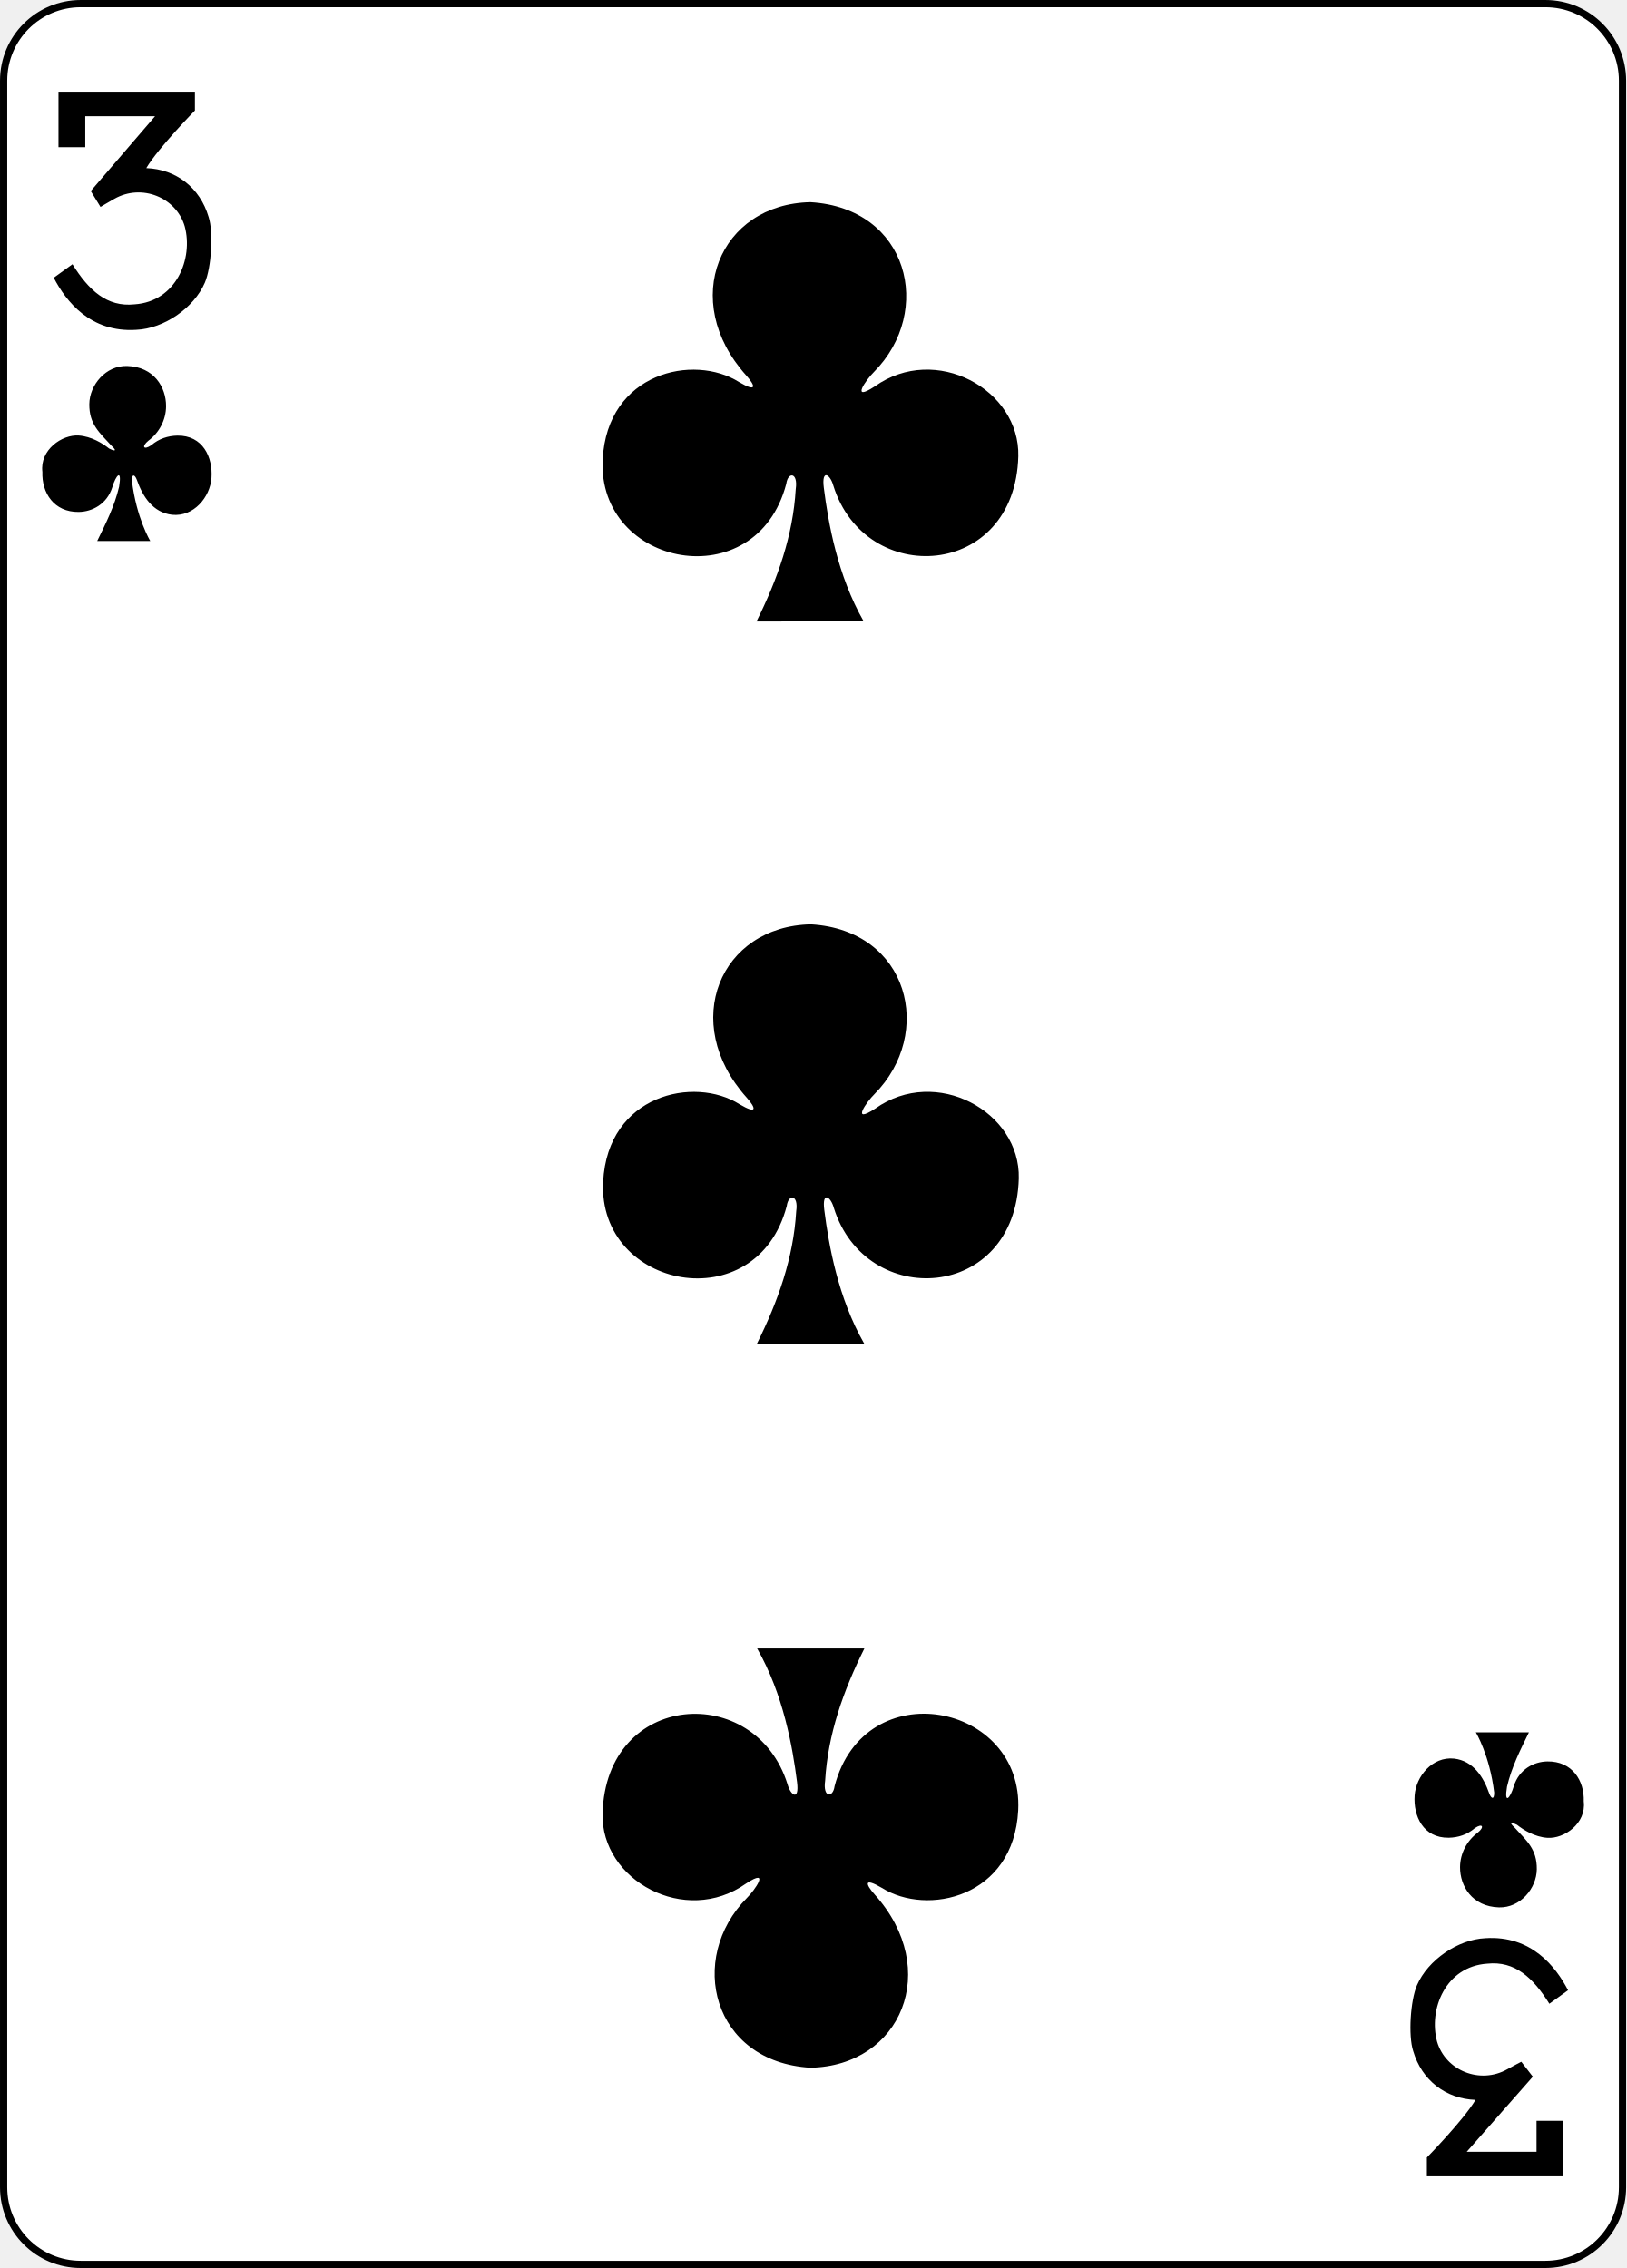
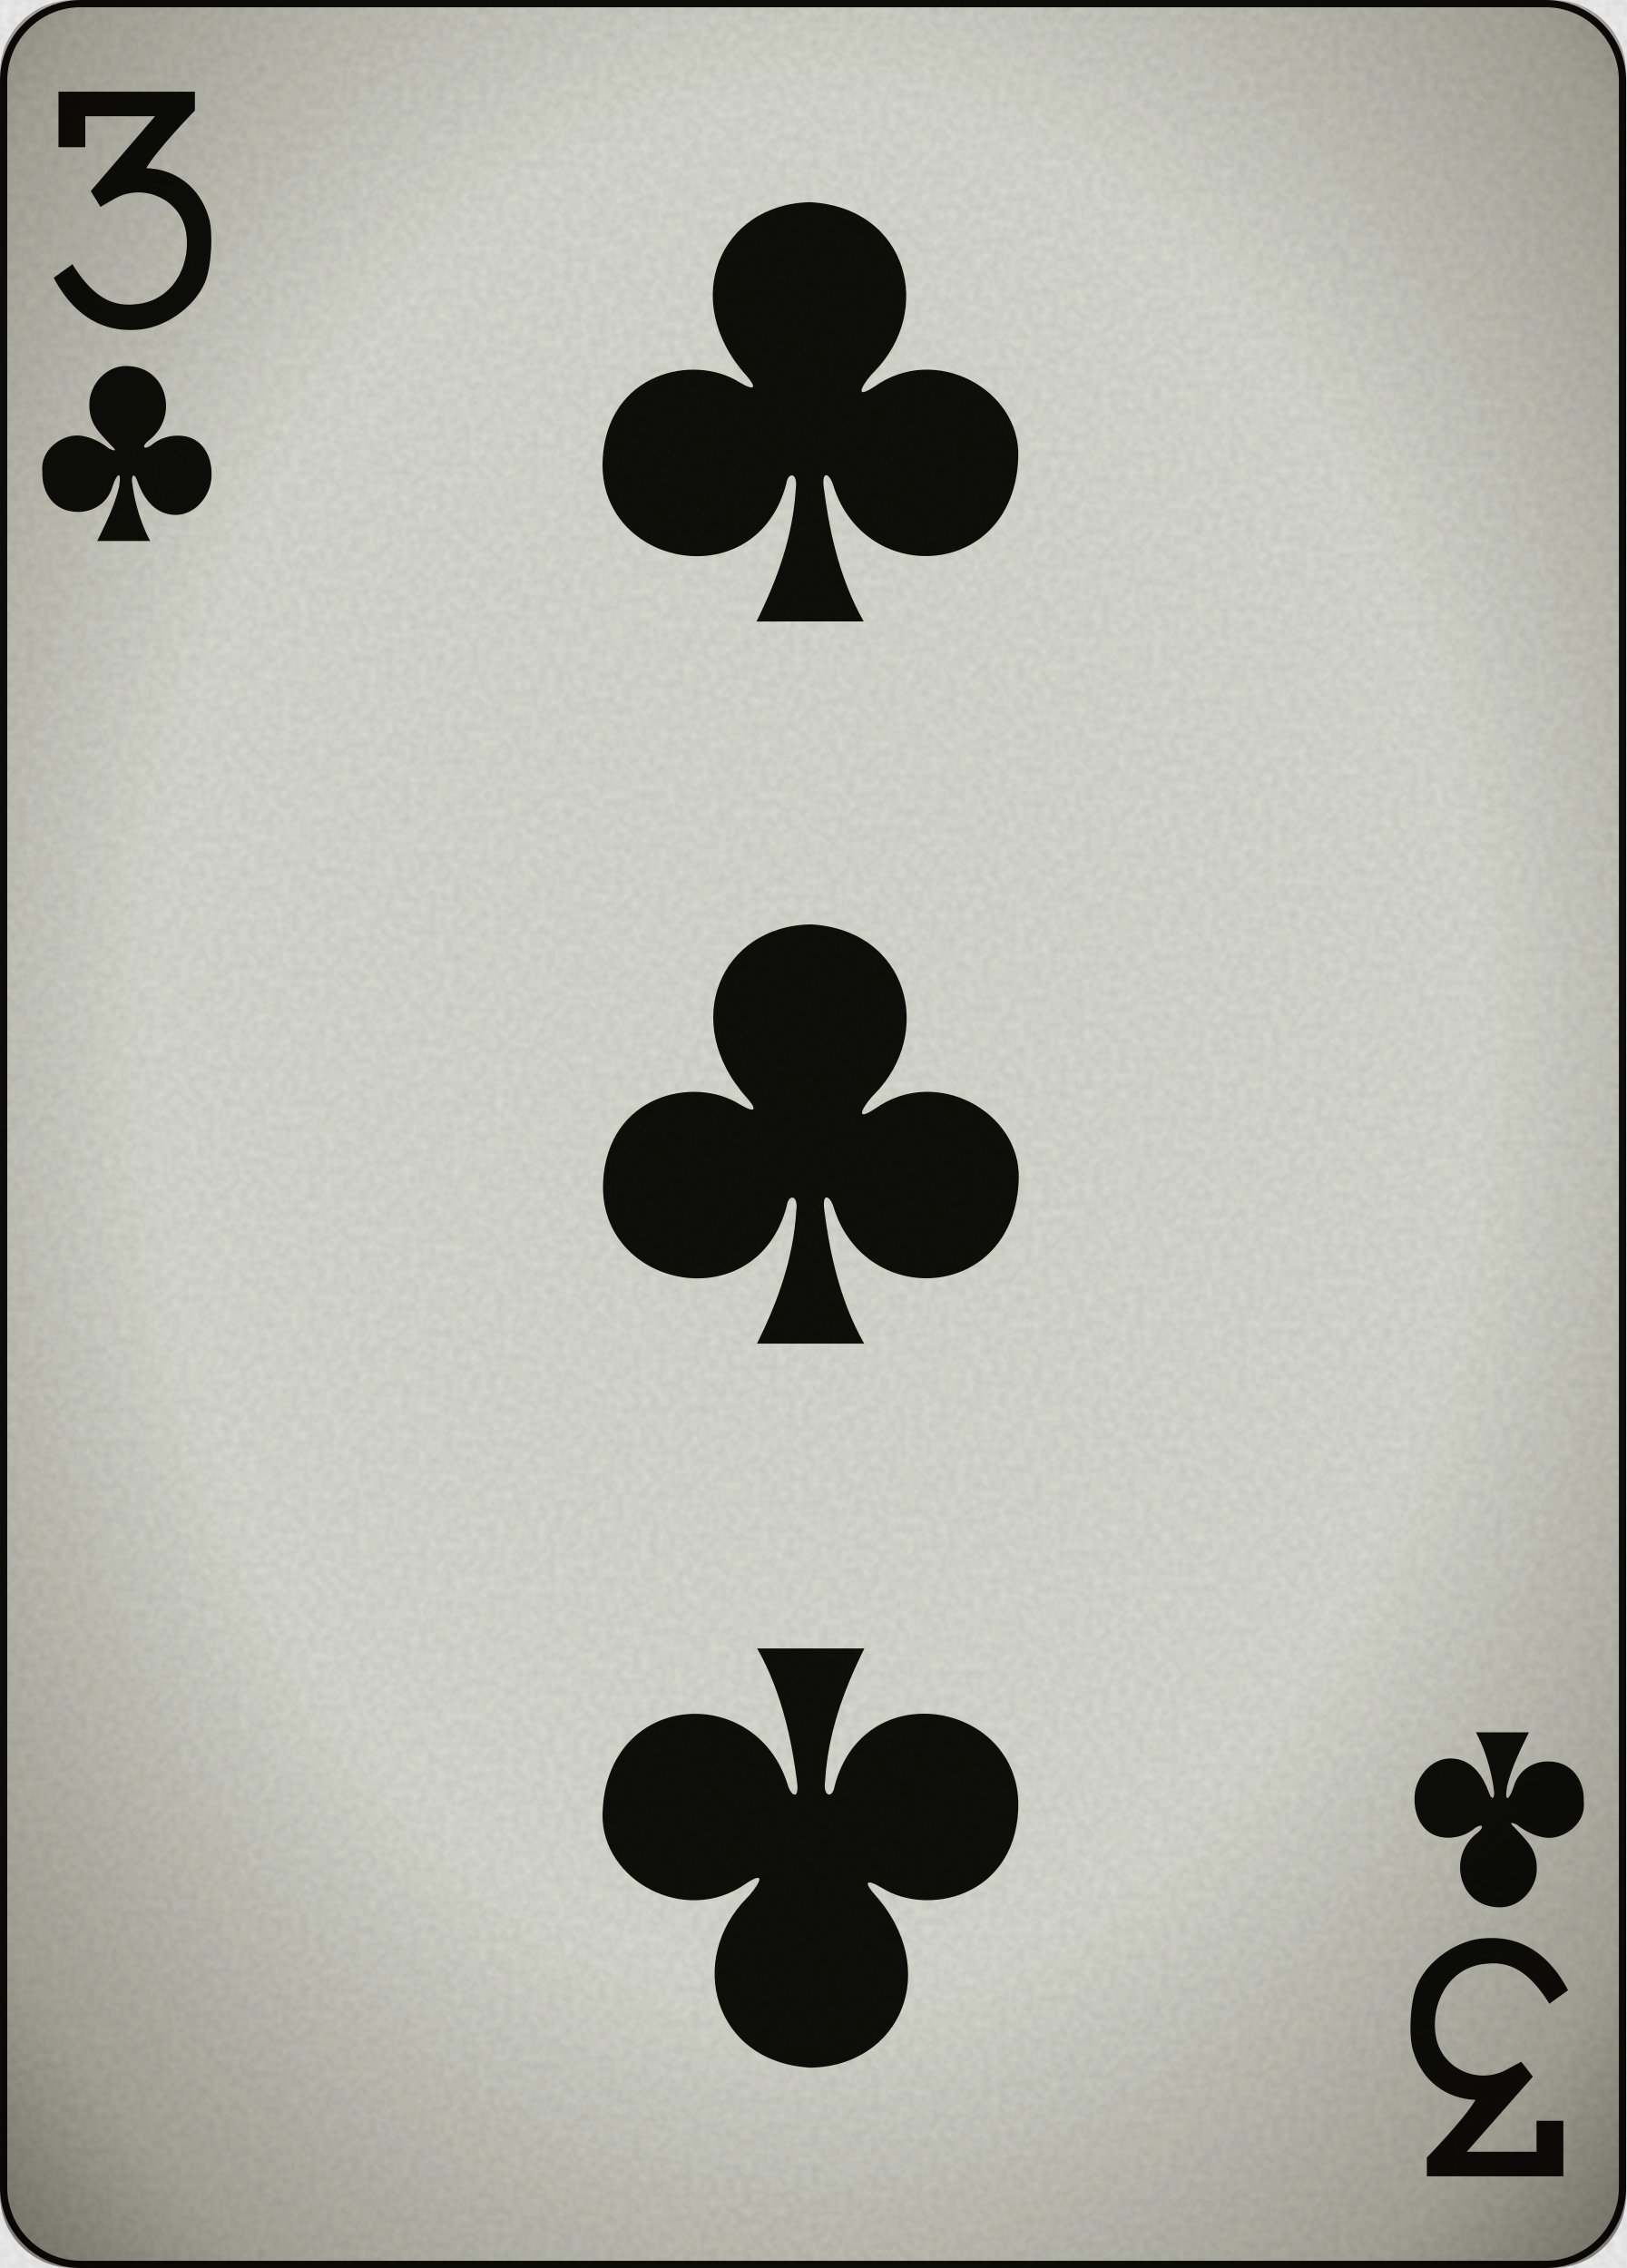
<svg xmlns="http://www.w3.org/2000/svg" width="224.225" height="312.808" id="svg4423" version="1.1">
-   <defs id="defs4425" />
-   <g id="layer1" transform="translate(-259.9348,-369.7772)">
+   <defs id="defs4425">
+     <filter id="envejecido" x="-15%" y="-15%" width="130%" height="130%" color-interpolation-filters="sRGB">
+       <feColorMatrix in="SourceGraphic" type="matrix" values="0.62 0.12 0.05 0 0.06                 0.05 0.70 0.05 0 0.06                 0.00 0.06 0.72 0 0.04                 0    0    0    1 0" result="warm" />
+       <feTurbulence type="fractalNoise" baseFrequency="0.85" numOctaves="2" seed="11" result="noise" />
+       <feColorMatrix in="noise" type="matrix" values="0 0 0 0 0                 0 0 0 0 0                 0 0 0 0 0                 0 0 0 0.10 0" result="noiseAlpha" />
+       <feComposite in="noiseAlpha" in2="warm" operator="over" result="grained" />
+     </filter>
+     <radialGradient id="vignette-grad" cx="50%" cy="46%" r="75%">
+       <stop offset="55%" stop-color="#2a1a0a" stop-opacity="0" />
+       <stop offset="85%" stop-color="#2a1a0a" stop-opacity="0.28" />
+       <stop offset="100%" stop-color="#160d05" stop-opacity="0.55" />
+     </radialGradient>
+   </defs>
+   <g id="layer1" transform="translate(-259.9348,-369.7772)" filter="url(#envejecido)">
    <g transform="translate(-1160.768,92.13511)" style="display:inline" id="g3797">
      <g id="g6673">
        <g id="g8353" style="stroke:#000000;stroke-opacity:1">
          <g id="g8890-2" style="display:inline;stroke:#000000;stroke-opacity:1" transform="translate(-5059.956,3024.952)">
            <rect ry="10.63" rx="10.63" style="display:inline;fill:#ffffff;fill-opacity:1;stroke:#000000;stroke-width:0.997;stroke-miterlimit:4;stroke-dasharray:none;stroke-opacity:1" id="rect6351-1" width="223.228" height="311.811" x="6481.158" y="-2746.811" />
            <g id="g8582-6" transform="matrix(0.3010621,0,0,0.3010621,5635.595,-1948.954)" style="stroke:#000000;stroke-opacity:1" />
          </g>
        </g>
        <g id="g6664" transform="matrix(1.012013,0,0,1.012013,-18.71217,-5.214281)">
          <path transform="matrix(0.3010621,0,0,0.3010621,575.6389,1075.997)" id="path7102-8" d="m 2836.664,-2519.891 8.461,-6.112 c 7.354,11.738 15.562,19.474 28.118,18.144 18.845,-1.267 26.649,-20.661 22.704,-35.285 -3.809,-13.103 -19.417,-19.495 -31.815,-12.498 -2.924,1.65 -6.305,3.688 -6.305,3.688 l -4.414,-7.194 29.109,-33.863 -31.59,0 0,14.016 -12.122,0 0,-25.128 61.746,0 0,8.529 c 0,0 -16.538,16.837 -22.013,26.066 13.469,0.49 24.323,8.864 28.208,22.116 2.28,6.97 1.255,22.922 -1.716,29.788 -4.961,11.463 -18.548,20.759 -30.962,21.297 -20.828,1.376 -31.893,-12.961 -37.408,-23.562 z" style="display:inline;fill:#000000;fill-opacity:1" />
          <path transform="matrix(0.3010621,0,0,0.3010621,575.6389,1075.997)" style="display:inline;fill:#000000;fill-opacity:1" d="m 3522.005,-1744.688 -8.461,6.112 c -7.354,-11.738 -15.562,-19.474 -28.118,-18.144 -18.845,1.267 -26.649,20.661 -22.704,35.285 3.809,13.103 19.417,19.495 31.815,12.498 2.924,-1.65 6.305,-3.375 6.305,-3.375 l 5.226,6.757 -29.922,33.988 31.59,0 0,-14.016 12.122,0 0,25.128 -61.746,0 0,-8.529 c 0,0 16.538,-16.837 22.013,-26.066 -13.469,-0.49 -24.323,-8.864 -28.208,-22.116 -2.28,-6.97 -1.255,-22.922 1.716,-29.788 4.961,-11.463 18.548,-20.759 30.962,-21.297 20.828,-1.376 31.893,12.961 37.408,23.562 z" id="path7118-5" />
          <path style="display:inline;fill:#000000;fill-opacity:1" d="m 1525.465,462.617 c 2.879,-5.776 4.976,-11.701 5.348,-18.037 0.342,-2.332 -1.075,-2.371 -1.288,-0.729 -4.076,15.593 -25.763,11.37 -25.017,-3.297 0.605,-11.895 12.419,-14.454 18.582,-10.565 2.434,1.433 2.296,0.575 0.968,-0.912 -9.155,-10.211 -3.61,-23.362 8.761,-23.602 13.38,0.793 16.851,14.87 8.644,23.148 -1.021,0.995 -3.284,4.191 0.123,1.956 8.287,-5.888 19.787,0.443 19.553,9.521 -0.433,16.739 -20.839,17.987 -25.203,4.006 -0.42,-1.55 -1.629,-2.329 -1.295,0.304 0.605,4.767 1.857,11.953 5.437,18.206 z" id="path3255" />
          <path id="path3257" d="m 1525.401,364.195 c 2.879,-5.776 4.976,-11.701 5.348,-18.037 0.342,-2.332 -1.075,-2.371 -1.288,-0.729 -4.076,15.593 -25.763,11.37 -25.017,-3.297 0.605,-11.895 12.419,-14.454 18.582,-10.565 2.434,1.433 2.296,0.575 0.968,-0.912 -9.155,-10.211 -3.61,-23.362 8.761,-23.602 13.38,0.793 16.851,14.87 8.644,23.148 -1.021,0.995 -3.284,4.191 0.123,1.956 8.287,-5.888 19.787,0.443 19.553,9.521 -0.433,16.739 -20.839,17.987 -25.203,4.006 -0.42,-1.55 -1.629,-2.329 -1.295,0.304 0.605,4.767 1.857,11.953 5.437,18.206 z" style="display:inline;fill:#000000;fill-opacity:1" />
          <path style="display:inline;fill:#000000;fill-opacity:1" d="m 1540.103,504.157 c -2.879,5.775 -4.976,11.701 -5.348,18.037 -0.342,2.332 1.075,2.371 1.288,0.729 4.076,-15.593 25.763,-11.37 25.017,3.296 -0.605,11.895 -12.419,14.454 -18.582,10.565 -2.434,-1.433 -2.296,-0.575 -0.968,0.912 9.155,10.211 3.61,23.362 -8.761,23.602 -13.38,-0.793 -16.851,-14.87 -8.644,-23.148 1.021,-0.995 3.284,-4.191 -0.123,-1.956 -8.287,5.888 -19.787,-0.443 -19.553,-9.521 0.433,-16.739 20.839,-17.987 25.203,-4.006 0.42,1.55 1.629,2.329 1.295,-0.304 -0.605,-4.767 -1.857,-11.953 -5.437,-18.206 z" id="path3405" />
          <path id="path3456" d="m 1435.572,353.232 c 1.192,-2.445 2.352,-4.721 2.984,-7.401 0.419,-2.528 -0.438,-1.589 -0.925,0.068 -0.721,2.297 -2.723,3.344 -4.58,3.369 -3.371,0.045 -5.053,-2.604 -4.948,-5.454 -0.368,-2.999 2.671,-5.12 4.962,-4.957 1.722,0.123 3.224,1.052 4.133,1.775 0.596,0.315 1.234,0.455 0.345,-0.358 -1.678,-1.833 -3.077,-2.964 -3.046,-5.711 0.029,-2.579 2.233,-5.268 5.155,-5.184 3.651,0.105 5.312,2.89 5.303,5.481 -0.01,1.888 -0.954,3.626 -2.411,4.703 -0.944,0.766 -0.679,1.34 0.398,0.615 1.035,-0.892 2.267,-1.283 3.545,-1.31 3.49,-0.055 4.855,2.961 4.655,5.764 -0.187,2.626 -2.423,5.328 -5.369,5.022 -2.631,-0.301 -4.013,-2.51 -4.805,-4.777 -0.262,-0.695 -0.676,-0.883 -0.664,0.153 0.608,5.057 2.492,8.204 2.505,8.202 z" style="display:inline;fill:#000000;fill-opacity:1" />
          <path id="path3484" d="m 1630.648,515.59 c -1.192,2.445 -2.352,4.721 -2.984,7.401 -0.419,2.528 0.438,1.589 0.925,-0.068 0.721,-2.297 2.723,-3.344 4.58,-3.369 3.371,-0.045 5.053,2.604 4.948,5.454 0.368,2.999 -2.671,5.12 -4.962,4.957 -1.722,-0.123 -3.224,-1.052 -4.133,-1.775 -0.596,-0.315 -1.234,-0.455 -0.345,0.358 1.678,1.833 3.077,2.964 3.046,5.711 -0.029,2.579 -2.233,5.268 -5.155,5.184 -3.651,-0.105 -5.312,-2.89 -5.303,-5.481 0.01,-1.888 0.954,-3.626 2.411,-4.703 0.944,-0.766 0.679,-1.34 -0.398,-0.615 -1.035,0.892 -2.267,1.283 -3.545,1.31 -3.49,0.055 -4.855,-2.961 -4.655,-5.764 0.187,-2.626 2.423,-5.328 5.369,-5.022 2.631,0.301 4.013,2.51 4.805,4.777 0.262,0.695 0.676,0.883 0.664,-0.153 -0.608,-5.057 -2.492,-8.204 -2.505,-8.202 z" style="display:inline;fill:#000000;fill-opacity:1" />
        </g>
      </g>
    </g>
  </g>
+   <rect x="0" y="0" width="224.225" height="312.808" rx="10.09" ry="10.09" fill="url(#vignette-grad)" style="mix-blend-mode:multiply" />
</svg>
